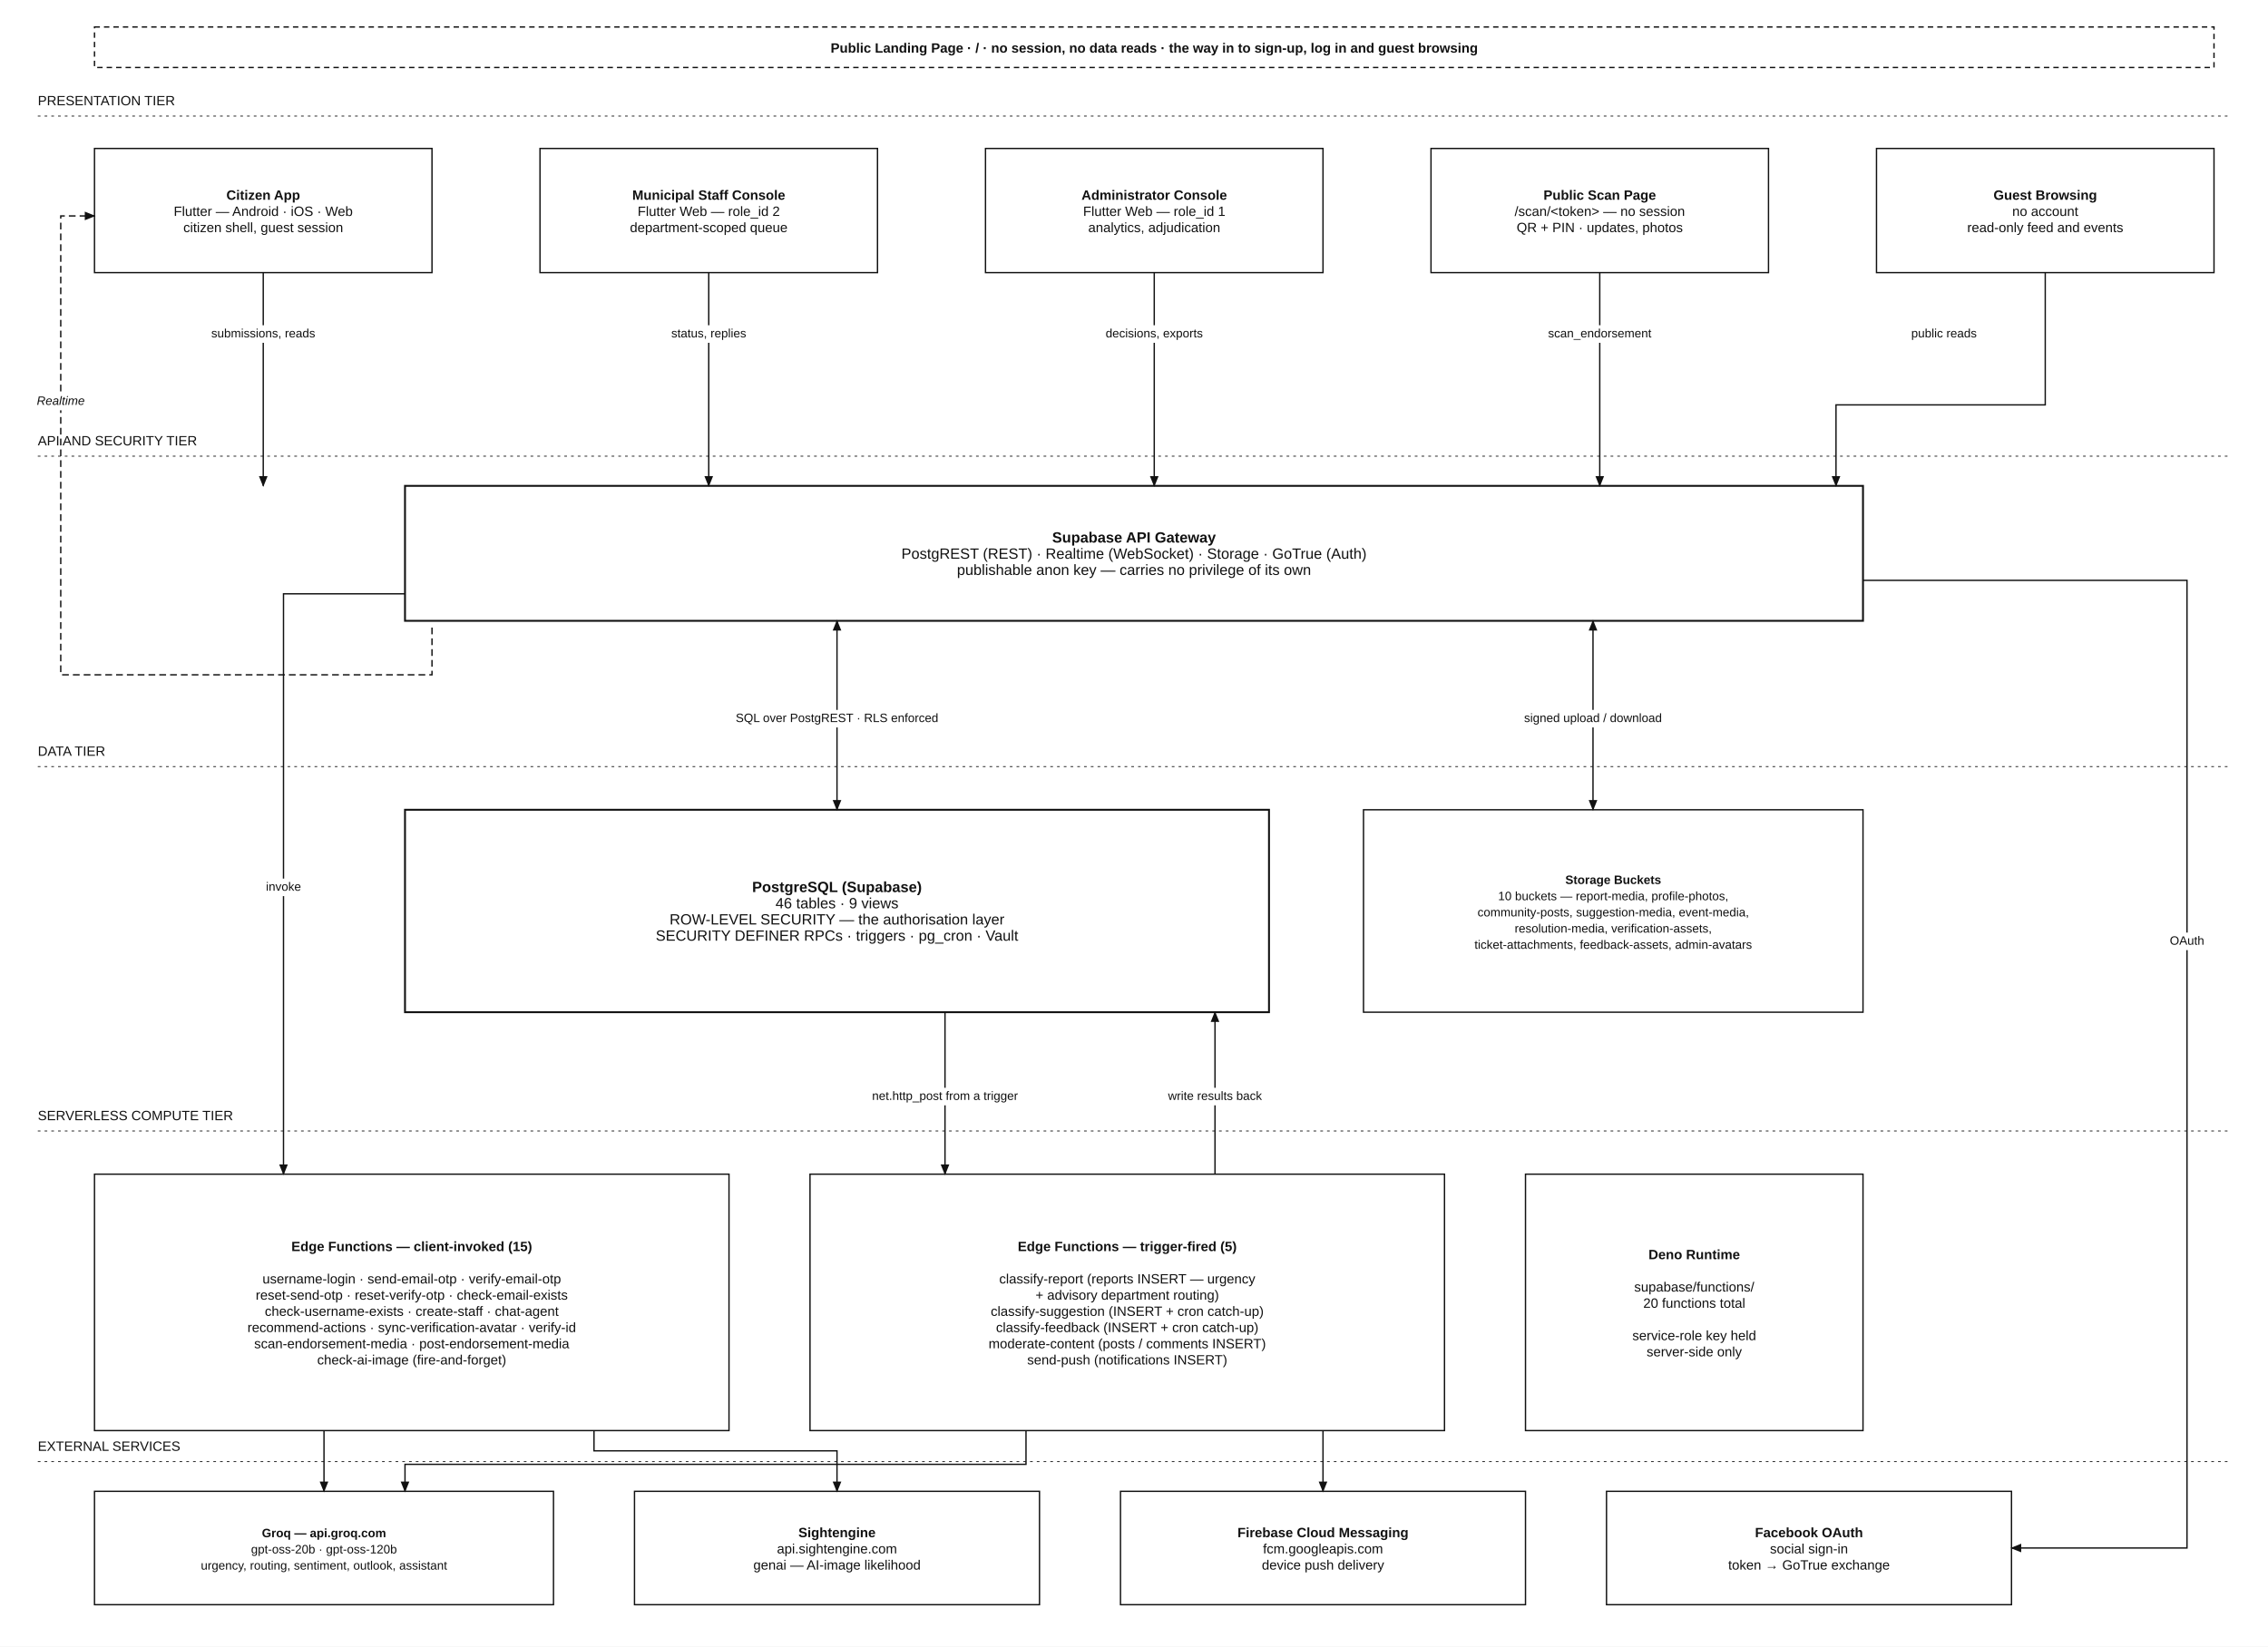
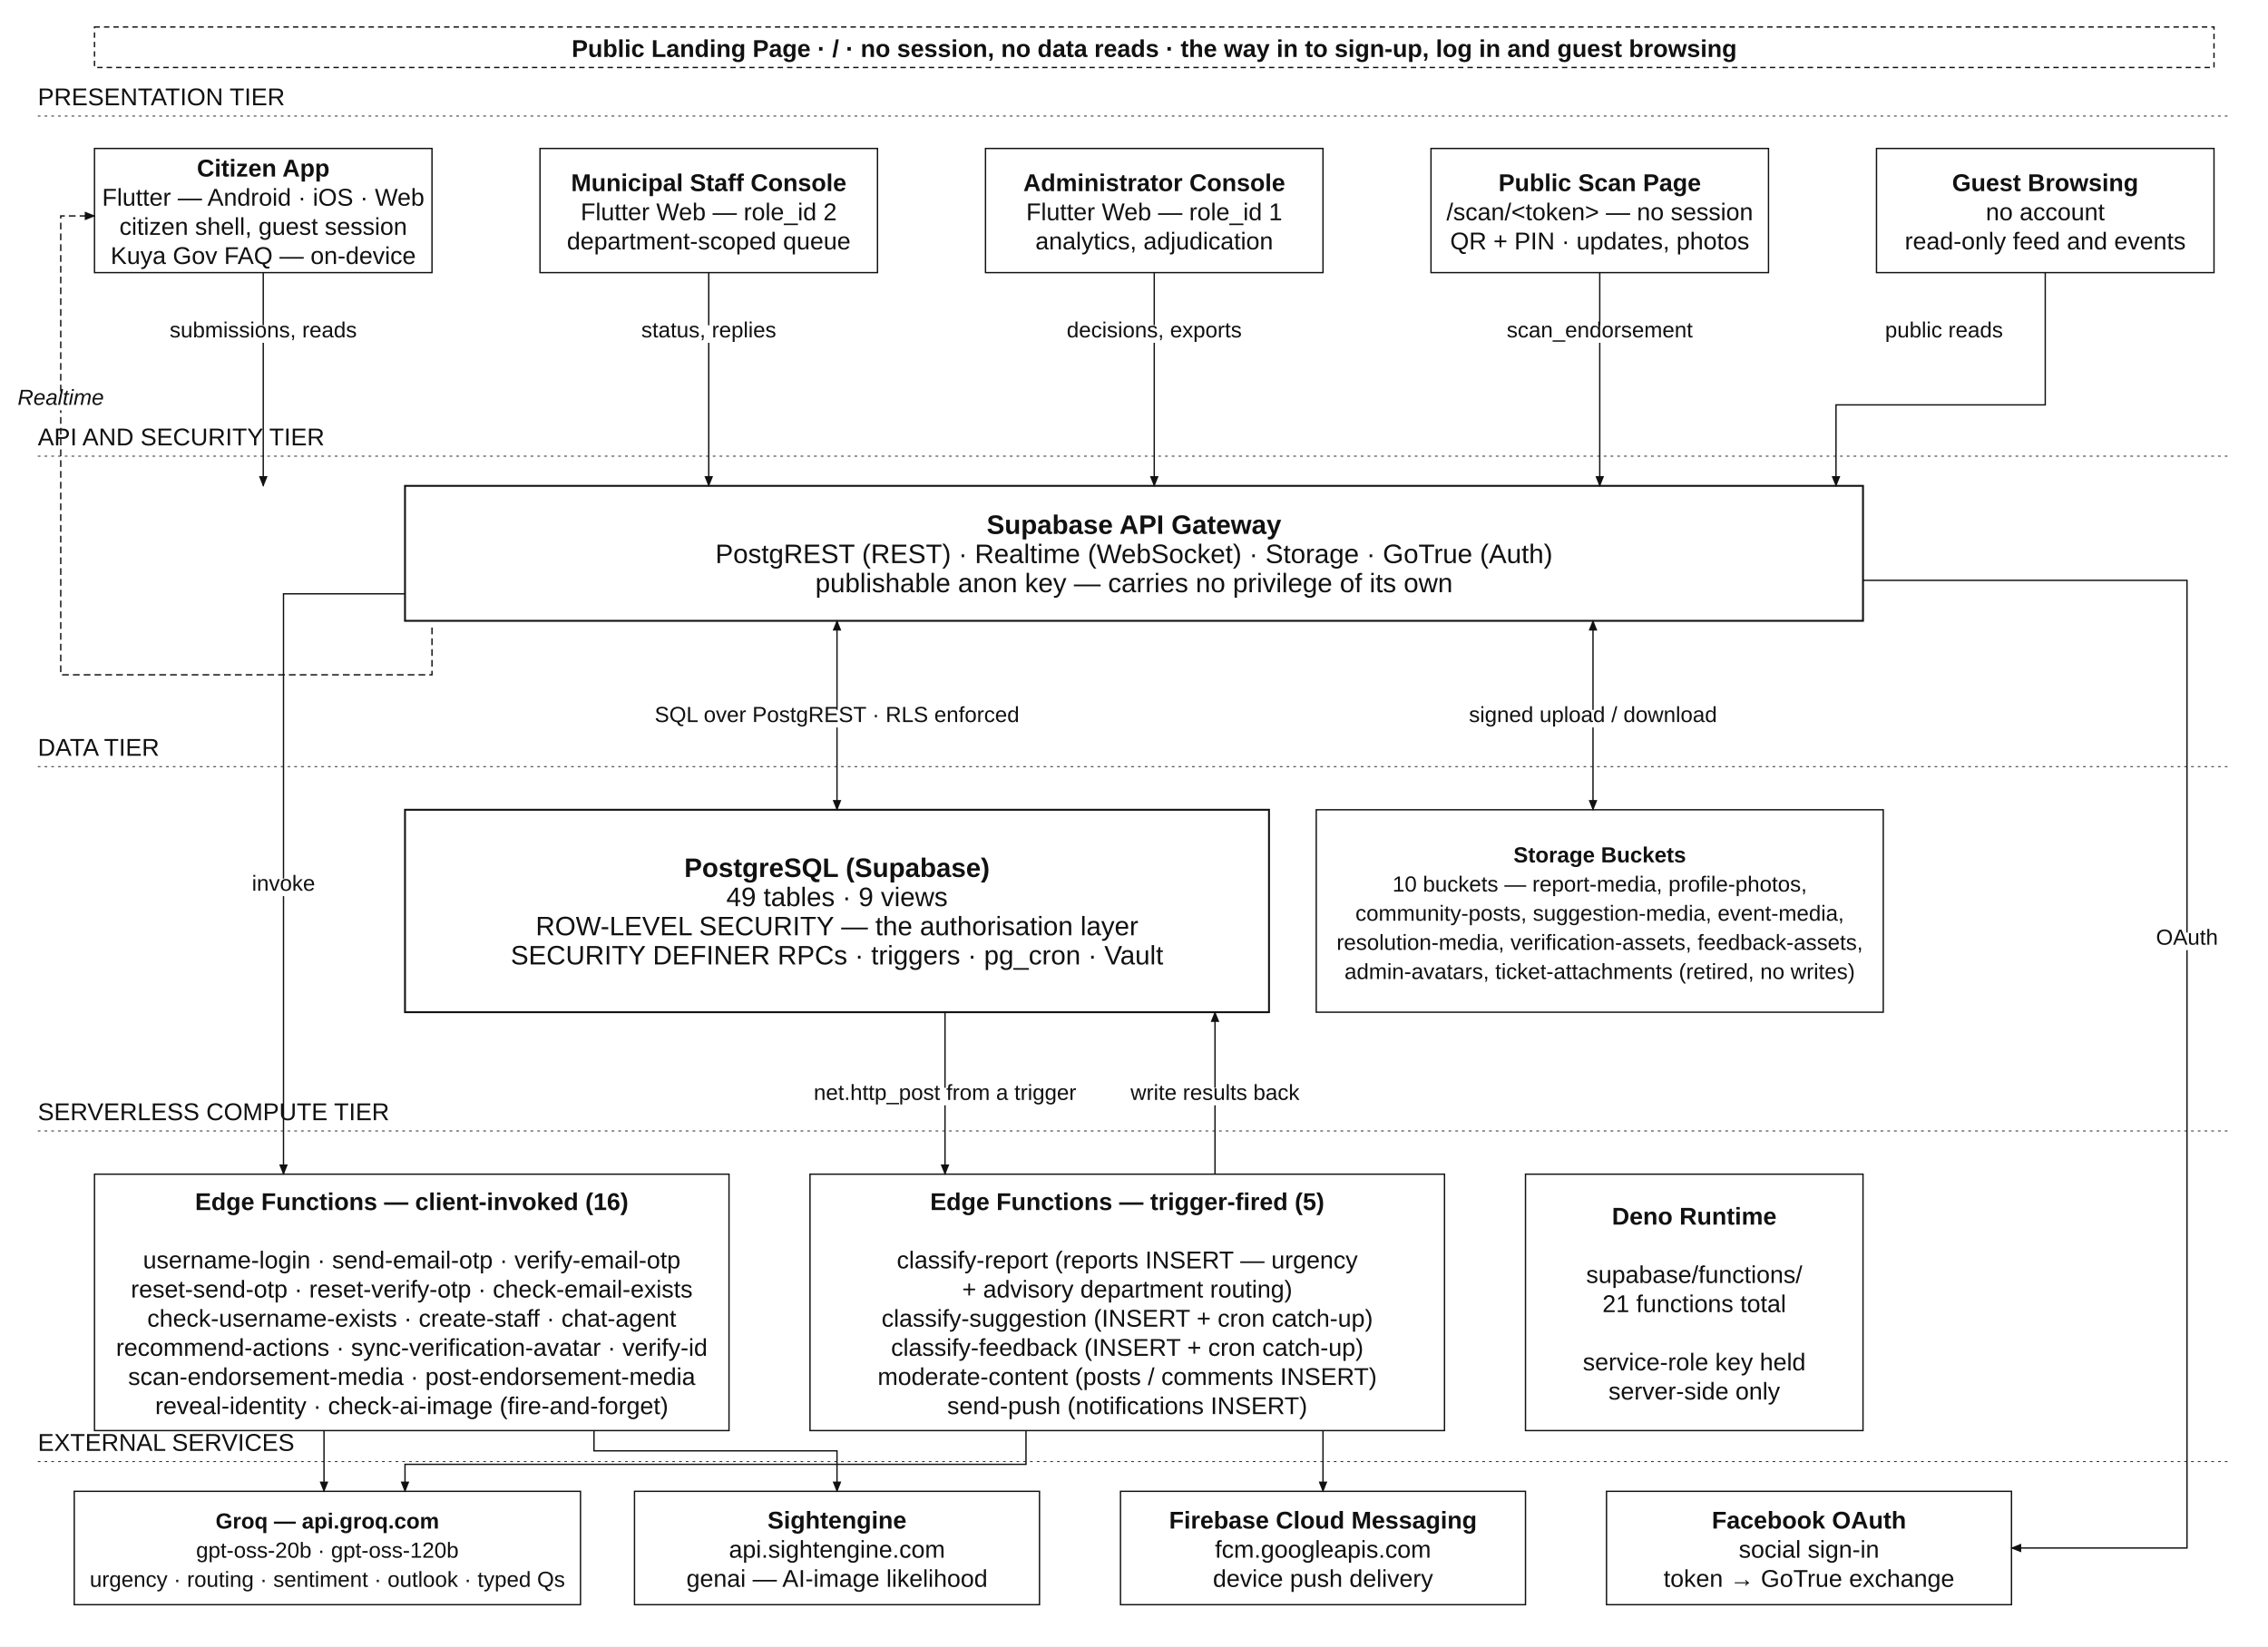
<svg xmlns="http://www.w3.org/2000/svg" viewBox="0 0 1680 1220" width="1680" height="1220">
  <rect x="0" y="0" width="1680" height="1220" fill="#ffffff" />
  <defs>
    <marker id="aa" viewBox="0 0 10 10" refX="9" refY="5" markerWidth="8" markerHeight="8" orient="auto">
      <polygon points="0,1 10,5 0,9" fill="#111" />
    </marker>
    <marker id="ab" viewBox="0 0 10 10" refX="1" refY="5" markerWidth="8" markerHeight="8" orient="auto">
      <polygon points="10,1 0,5 10,9" fill="#111" />
    </marker>
  </defs>
-   <text x="28" y="78" font-family="Segoe UI, Calibri, Arial, sans-serif" font-size="10" fill="#111" text-anchor="start">PRESENTATION TIER</text>
+   <text x="28" y="78" font-family="Segoe UI, Calibri, Arial, sans-serif" font-size="18" fill="#111" text-anchor="start">PRESENTATION TIER</text>
  <path d="M28,86 H1652" fill="none" stroke="#111" stroke-width="0.6" stroke-dasharray="2 3" />
-   <text x="28" y="330" font-family="Segoe UI, Calibri, Arial, sans-serif" font-size="10" fill="#111" text-anchor="start">API AND SECURITY TIER</text>
+   <text x="28" y="330" font-family="Segoe UI, Calibri, Arial, sans-serif" font-size="18" fill="#111" text-anchor="start">API AND SECURITY TIER</text>
  <path d="M28,338 H1652" fill="none" stroke="#111" stroke-width="0.6" stroke-dasharray="2 3" />
-   <text x="28" y="560" font-family="Segoe UI, Calibri, Arial, sans-serif" font-size="10" fill="#111" text-anchor="start">DATA TIER</text>
+   <text x="28" y="560" font-family="Segoe UI, Calibri, Arial, sans-serif" font-size="18" fill="#111" text-anchor="start">DATA TIER</text>
  <path d="M28,568 H1652" fill="none" stroke="#111" stroke-width="0.6" stroke-dasharray="2 3" />
-   <text x="28" y="830" font-family="Segoe UI, Calibri, Arial, sans-serif" font-size="10" fill="#111" text-anchor="start">SERVERLESS COMPUTE TIER</text>
+   <text x="28" y="830" font-family="Segoe UI, Calibri, Arial, sans-serif" font-size="18" fill="#111" text-anchor="start">SERVERLESS COMPUTE TIER</text>
  <path d="M28,838 H1652" fill="none" stroke="#111" stroke-width="0.6" stroke-dasharray="2 3" />
-   <text x="28" y="1075" font-family="Segoe UI, Calibri, Arial, sans-serif" font-size="10" fill="#111" text-anchor="start">EXTERNAL SERVICES</text>
+   <text x="28" y="1075" font-family="Segoe UI, Calibri, Arial, sans-serif" font-size="18" fill="#111" text-anchor="start">EXTERNAL SERVICES</text>
  <path d="M28,1083 H1652" fill="none" stroke="#111" stroke-width="0.6" stroke-dasharray="2 3" />
  <rect x="70" y="110" width="250" height="92" fill="#ffffff" stroke="#111" stroke-width="1" />
-   <text x="195" y="148" font-family="Segoe UI, Calibri, Arial, sans-serif" font-size="10" fill="#111" text-anchor="middle" font-weight="600">Citizen App</text>
-   <text x="195" y="160" font-family="Segoe UI, Calibri, Arial, sans-serif" font-size="10" fill="#111" text-anchor="middle">Flutter — Android · iOS · Web</text>
-   <text x="195" y="172" font-family="Segoe UI, Calibri, Arial, sans-serif" font-size="10" fill="#111" text-anchor="middle">citizen shell, guest session</text>
+   <text x="195" y="130.8" font-family="Segoe UI, Calibri, Arial, sans-serif" font-size="18" fill="#111" text-anchor="middle" font-weight="600">Citizen App</text>
+   <text x="195" y="152.4" font-family="Segoe UI, Calibri, Arial, sans-serif" font-size="18" fill="#111" text-anchor="middle">Flutter — Android · iOS · Web</text>
+   <text x="195" y="174" font-family="Segoe UI, Calibri, Arial, sans-serif" font-size="18" fill="#111" text-anchor="middle">citizen shell, guest session</text>
+   <text x="195" y="195.6" font-family="Segoe UI, Calibri, Arial, sans-serif" font-size="18" fill="#111" text-anchor="middle">Kuya Gov FAQ — on-device</text>
  <rect x="400" y="110" width="250" height="92" fill="#ffffff" stroke="#111" stroke-width="1" />
-   <text x="525" y="148" font-family="Segoe UI, Calibri, Arial, sans-serif" font-size="10" fill="#111" text-anchor="middle" font-weight="600">Municipal Staff Console</text>
-   <text x="525" y="160" font-family="Segoe UI, Calibri, Arial, sans-serif" font-size="10" fill="#111" text-anchor="middle">Flutter Web — role_id 2</text>
-   <text x="525" y="172" font-family="Segoe UI, Calibri, Arial, sans-serif" font-size="10" fill="#111" text-anchor="middle">department-scoped queue</text>
+   <text x="525" y="141.6" font-family="Segoe UI, Calibri, Arial, sans-serif" font-size="18" fill="#111" text-anchor="middle" font-weight="600">Municipal Staff Console</text>
+   <text x="525" y="163.2" font-family="Segoe UI, Calibri, Arial, sans-serif" font-size="18" fill="#111" text-anchor="middle">Flutter Web — role_id 2</text>
+   <text x="525" y="184.8" font-family="Segoe UI, Calibri, Arial, sans-serif" font-size="18" fill="#111" text-anchor="middle">department-scoped queue</text>
  <rect x="730" y="110" width="250" height="92" fill="#ffffff" stroke="#111" stroke-width="1" />
-   <text x="855" y="148" font-family="Segoe UI, Calibri, Arial, sans-serif" font-size="10" fill="#111" text-anchor="middle" font-weight="600">Administrator Console</text>
-   <text x="855" y="160" font-family="Segoe UI, Calibri, Arial, sans-serif" font-size="10" fill="#111" text-anchor="middle">Flutter Web — role_id 1</text>
-   <text x="855" y="172" font-family="Segoe UI, Calibri, Arial, sans-serif" font-size="10" fill="#111" text-anchor="middle">analytics, adjudication</text>
+   <text x="855" y="141.6" font-family="Segoe UI, Calibri, Arial, sans-serif" font-size="18" fill="#111" text-anchor="middle" font-weight="600">Administrator Console</text>
+   <text x="855" y="163.2" font-family="Segoe UI, Calibri, Arial, sans-serif" font-size="18" fill="#111" text-anchor="middle">Flutter Web — role_id 1</text>
+   <text x="855" y="184.8" font-family="Segoe UI, Calibri, Arial, sans-serif" font-size="18" fill="#111" text-anchor="middle">analytics, adjudication</text>
  <rect x="1060" y="110" width="250" height="92" fill="#ffffff" stroke="#111" stroke-width="1" />
-   <text x="1185" y="148" font-family="Segoe UI, Calibri, Arial, sans-serif" font-size="10" fill="#111" text-anchor="middle" font-weight="600">Public Scan Page</text>
-   <text x="1185" y="160" font-family="Segoe UI, Calibri, Arial, sans-serif" font-size="10" fill="#111" text-anchor="middle">/scan/&lt;token&gt; — no session</text>
-   <text x="1185" y="172" font-family="Segoe UI, Calibri, Arial, sans-serif" font-size="10" fill="#111" text-anchor="middle">QR + PIN · updates, photos</text>
+   <text x="1185" y="141.6" font-family="Segoe UI, Calibri, Arial, sans-serif" font-size="18" fill="#111" text-anchor="middle" font-weight="600">Public Scan Page</text>
+   <text x="1185" y="163.2" font-family="Segoe UI, Calibri, Arial, sans-serif" font-size="18" fill="#111" text-anchor="middle">/scan/&lt;token&gt; — no session</text>
+   <text x="1185" y="184.8" font-family="Segoe UI, Calibri, Arial, sans-serif" font-size="18" fill="#111" text-anchor="middle">QR + PIN · updates, photos</text>
  <rect x="1390" y="110" width="250" height="92" fill="#ffffff" stroke="#111" stroke-width="1" />
-   <text x="1515" y="148" font-family="Segoe UI, Calibri, Arial, sans-serif" font-size="10" fill="#111" text-anchor="middle" font-weight="600">Guest Browsing</text>
-   <text x="1515" y="160" font-family="Segoe UI, Calibri, Arial, sans-serif" font-size="10" fill="#111" text-anchor="middle">no account</text>
-   <text x="1515" y="172" font-family="Segoe UI, Calibri, Arial, sans-serif" font-size="10" fill="#111" text-anchor="middle">read-only feed and events</text>
+   <text x="1515" y="141.6" font-family="Segoe UI, Calibri, Arial, sans-serif" font-size="18" fill="#111" text-anchor="middle" font-weight="600">Guest Browsing</text>
+   <text x="1515" y="163.2" font-family="Segoe UI, Calibri, Arial, sans-serif" font-size="18" fill="#111" text-anchor="middle">no account</text>
+   <text x="1515" y="184.8" font-family="Segoe UI, Calibri, Arial, sans-serif" font-size="18" fill="#111" text-anchor="middle">read-only feed and events</text>
  <rect x="70" y="20" width="1570" height="30" fill="#ffffff" stroke="#111" stroke-width="1" stroke-dasharray="4 3" />
-   <text x="855" y="39" font-family="Segoe UI, Calibri, Arial, sans-serif" font-size="10" fill="#111" text-anchor="middle" font-weight="600">Public Landing Page   ·   /   ·   no session, no data reads   ·   the way in to sign-up, log in and guest browsing</text>
+   <text x="855" y="42.2" font-family="Segoe UI, Calibri, Arial, sans-serif" font-size="18" fill="#111" text-anchor="middle" font-weight="600">Public Landing Page   ·   /   ·   no session, no data reads   ·   the way in to sign-up, log in and guest browsing</text>
  <rect x="300" y="360" width="1080" height="100" fill="#ffffff" stroke="#111" stroke-width="1.4" />
-   <text x="840" y="402" font-family="Segoe UI, Calibri, Arial, sans-serif" font-size="11" fill="#111" text-anchor="middle" font-weight="600">Supabase API Gateway</text>
-   <text x="840" y="414" font-family="Segoe UI, Calibri, Arial, sans-serif" font-size="11" fill="#111" text-anchor="middle">PostgREST (REST)   ·   Realtime (WebSocket)   ·   Storage   ·   GoTrue (Auth)</text>
-   <text x="840" y="426" font-family="Segoe UI, Calibri, Arial, sans-serif" font-size="11" fill="#111" text-anchor="middle">publishable anon key — carries no privilege of its own</text>
+   <text x="840" y="395.6" font-family="Segoe UI, Calibri, Arial, sans-serif" font-size="19.8" fill="#111" text-anchor="middle" font-weight="600">Supabase API Gateway</text>
+   <text x="840" y="417.2" font-family="Segoe UI, Calibri, Arial, sans-serif" font-size="19.8" fill="#111" text-anchor="middle">PostgREST (REST)   ·   Realtime (WebSocket)   ·   Storage   ·   GoTrue (Auth)</text>
+   <text x="840" y="438.8" font-family="Segoe UI, Calibri, Arial, sans-serif" font-size="19.8" fill="#111" text-anchor="middle">publishable anon key — carries no privilege of its own</text>
  <path d="M195,202 V360" fill="none" stroke="#111" stroke-width="1" marker-end="url(#aa)" />
  <rect x="147.88" y="241" width="94.24" height="13" fill="#ffffff" />
-   <text x="195" y="250" font-family="Segoe UI, Calibri, Arial, sans-serif" font-size="9" fill="#111" text-anchor="middle">submissions, reads</text>
+   <text x="195" y="250" font-family="Segoe UI, Calibri, Arial, sans-serif" font-size="16.2" fill="#111" text-anchor="middle">submissions, reads</text>
  <path d="M525,202 V360" fill="none" stroke="#111" stroke-width="1" marker-end="url(#aa)" />
  <rect x="484.9" y="241" width="80.2" height="13" fill="#ffffff" />
-   <text x="525" y="250" font-family="Segoe UI, Calibri, Arial, sans-serif" font-size="9" fill="#111" text-anchor="middle">status, replies</text>
+   <text x="525" y="250" font-family="Segoe UI, Calibri, Arial, sans-serif" font-size="16.2" fill="#111" text-anchor="middle">status, replies</text>
  <path d="M855,202 V360" fill="none" stroke="#111" stroke-width="1" marker-end="url(#aa)" />
  <rect x="807.88" y="241" width="94.24" height="13" fill="#ffffff" />
-   <text x="855" y="250" font-family="Segoe UI, Calibri, Arial, sans-serif" font-size="9" fill="#111" text-anchor="middle">decisions, exports</text>
+   <text x="855" y="250" font-family="Segoe UI, Calibri, Arial, sans-serif" font-size="16.2" fill="#111" text-anchor="middle">decisions, exports</text>
  <path d="M1185,202 V360" fill="none" stroke="#111" stroke-width="1" marker-end="url(#aa)" />
  <rect x="1142.56" y="241" width="84.88" height="13" fill="#ffffff" />
-   <text x="1185" y="250" font-family="Segoe UI, Calibri, Arial, sans-serif" font-size="9" fill="#111" text-anchor="middle">scan_endorsement</text>
+   <text x="1185" y="250" font-family="Segoe UI, Calibri, Arial, sans-serif" font-size="16.2" fill="#111" text-anchor="middle">scan_endorsement</text>
  <path d="M1515,202 V300 H1360 V360" fill="none" stroke="#111" stroke-width="1" marker-end="url(#aa)" />
  <rect x="1406.92" y="241" width="66.16" height="13" fill="#ffffff" />
-   <text x="1440" y="250" font-family="Segoe UI, Calibri, Arial, sans-serif" font-size="9" fill="#111" text-anchor="middle">public reads</text>
+   <text x="1440" y="250" font-family="Segoe UI, Calibri, Arial, sans-serif" font-size="16.2" fill="#111" text-anchor="middle">public reads</text>
  <path d="M320,465 V500 H45 V160 H70" fill="none" stroke="#111" stroke-width="1" stroke-dasharray="5 3" marker-end="url(#aa)" />
  <rect x="14" y="291" width="62" height="13" fill="#ffffff" />
-   <text x="45" y="300" font-family="Segoe UI, Calibri, Arial, sans-serif" font-size="9" fill="#111" text-anchor="middle" font-style="italic">Realtime</text>
+   <text x="45" y="300" font-family="Segoe UI, Calibri, Arial, sans-serif" font-size="16.2" fill="#111" text-anchor="middle" font-style="italic">Realtime</text>
  <rect x="300" y="600" width="640" height="150" fill="#ffffff" stroke="#111" stroke-width="1.4" />
-   <text x="620" y="661" font-family="Segoe UI, Calibri, Arial, sans-serif" font-size="11" fill="#111" text-anchor="middle" font-weight="600">PostgreSQL  (Supabase)</text>
-   <text x="620" y="673" font-family="Segoe UI, Calibri, Arial, sans-serif" font-size="11" fill="#111" text-anchor="middle">46 tables  ·  9 views</text>
-   <text x="620" y="685" font-family="Segoe UI, Calibri, Arial, sans-serif" font-size="11" fill="#111" text-anchor="middle">ROW-LEVEL SECURITY — the authorisation layer</text>
-   <text x="620" y="697" font-family="Segoe UI, Calibri, Arial, sans-serif" font-size="11" fill="#111" text-anchor="middle">SECURITY DEFINER RPCs · triggers · pg_cron · Vault</text>
-   <rect x="1010" y="600" width="370" height="150" fill="#ffffff" stroke="#111" stroke-width="1" />
-   <text x="1195" y="655" font-family="Segoe UI, Calibri, Arial, sans-serif" font-size="9" fill="#111" text-anchor="middle" font-weight="600">Storage Buckets</text>
-   <text x="1195" y="667" font-family="Segoe UI, Calibri, Arial, sans-serif" font-size="9" fill="#111" text-anchor="middle">10 buckets — report-media, profile-photos,</text>
-   <text x="1195" y="679" font-family="Segoe UI, Calibri, Arial, sans-serif" font-size="9" fill="#111" text-anchor="middle">community-posts, suggestion-media, event-media,</text>
-   <text x="1195" y="691" font-family="Segoe UI, Calibri, Arial, sans-serif" font-size="9" fill="#111" text-anchor="middle">resolution-media, verification-assets,</text>
-   <text x="1195" y="703" font-family="Segoe UI, Calibri, Arial, sans-serif" font-size="9" fill="#111" text-anchor="middle">ticket-attachments, feedback-assets, admin-avatars</text>
+   <text x="620" y="649.8" font-family="Segoe UI, Calibri, Arial, sans-serif" font-size="19.8" fill="#111" text-anchor="middle" font-weight="600">PostgreSQL  (Supabase)</text>
+   <text x="620" y="671.4" font-family="Segoe UI, Calibri, Arial, sans-serif" font-size="19.8" fill="#111" text-anchor="middle">49 tables  ·  9 views</text>
+   <text x="620" y="693" font-family="Segoe UI, Calibri, Arial, sans-serif" font-size="19.8" fill="#111" text-anchor="middle">ROW-LEVEL SECURITY — the authorisation layer</text>
+   <text x="620" y="714.6" font-family="Segoe UI, Calibri, Arial, sans-serif" font-size="19.8" fill="#111" text-anchor="middle">SECURITY DEFINER RPCs · triggers · pg_cron · Vault</text>
+   <rect x="975" y="600" width="420" height="150" fill="#ffffff" stroke="#111" stroke-width="1" />
+   <text x="1185" y="639" font-family="Segoe UI, Calibri, Arial, sans-serif" font-size="16.2" fill="#111" text-anchor="middle" font-weight="600">Storage Buckets</text>
+   <text x="1185" y="660.6" font-family="Segoe UI, Calibri, Arial, sans-serif" font-size="16.2" fill="#111" text-anchor="middle">10 buckets — report-media, profile-photos,</text>
+   <text x="1185" y="682.2" font-family="Segoe UI, Calibri, Arial, sans-serif" font-size="16.2" fill="#111" text-anchor="middle">community-posts, suggestion-media, event-media,</text>
+   <text x="1185" y="703.8" font-family="Segoe UI, Calibri, Arial, sans-serif" font-size="16.2" fill="#111" text-anchor="middle">resolution-media, verification-assets, feedback-assets,</text>
+   <text x="1185" y="725.4" font-family="Segoe UI, Calibri, Arial, sans-serif" font-size="16.2" fill="#111" text-anchor="middle">admin-avatars, ticket-attachments (retired, no writes)</text>
  <path d="M620,460 V600" fill="none" stroke="#111" stroke-width="1" marker-end="url(#aa)" marker-start="url(#ab)" />
  <rect x="504" y="526" width="232" height="13" fill="#ffffff" />
-   <text x="620" y="535" font-family="Segoe UI, Calibri, Arial, sans-serif" font-size="9" fill="#111" text-anchor="middle">SQL over PostgREST · RLS enforced</text>
+   <text x="620" y="535" font-family="Segoe UI, Calibri, Arial, sans-serif" font-size="16.2" fill="#111" text-anchor="middle">SQL over PostgREST · RLS enforced</text>
  <path d="M1180,460 V600" fill="none" stroke="#111" stroke-width="1" marker-end="url(#aa)" marker-start="url(#ab)" />
  <rect x="1105" y="526" width="150" height="13" fill="#ffffff" />
-   <text x="1180" y="535" font-family="Segoe UI, Calibri, Arial, sans-serif" font-size="9" fill="#111" text-anchor="middle">signed upload / download</text>
+   <text x="1180" y="535" font-family="Segoe UI, Calibri, Arial, sans-serif" font-size="16.2" fill="#111" text-anchor="middle">signed upload / download</text>
  <rect x="70" y="870" width="470" height="190" fill="#ffffff" stroke="#111" stroke-width="1" />
-   <text x="305" y="927" font-family="Segoe UI, Calibri, Arial, sans-serif" font-size="10" fill="#111" text-anchor="middle" font-weight="600">Edge Functions — client-invoked  (15)</text>
-   <text x="305" y="939" font-family="Segoe UI, Calibri, Arial, sans-serif" font-size="10" fill="#111" text-anchor="middle" />
-   <text x="305" y="951" font-family="Segoe UI, Calibri, Arial, sans-serif" font-size="10" fill="#111" text-anchor="middle">username-login · send-email-otp · verify-email-otp</text>
-   <text x="305" y="963" font-family="Segoe UI, Calibri, Arial, sans-serif" font-size="10" fill="#111" text-anchor="middle">reset-send-otp · reset-verify-otp · check-email-exists</text>
-   <text x="305" y="975" font-family="Segoe UI, Calibri, Arial, sans-serif" font-size="10" fill="#111" text-anchor="middle">check-username-exists · create-staff · chat-agent</text>
-   <text x="305" y="987" font-family="Segoe UI, Calibri, Arial, sans-serif" font-size="10" fill="#111" text-anchor="middle">recommend-actions · sync-verification-avatar · verify-id</text>
-   <text x="305" y="999" font-family="Segoe UI, Calibri, Arial, sans-serif" font-size="10" fill="#111" text-anchor="middle">scan-endorsement-media · post-endorsement-media</text>
-   <text x="305" y="1011" font-family="Segoe UI, Calibri, Arial, sans-serif" font-size="10" fill="#111" text-anchor="middle">check-ai-image  (fire-and-forget)</text>
+   <text x="305" y="896.6" font-family="Segoe UI, Calibri, Arial, sans-serif" font-size="18" fill="#111" text-anchor="middle" font-weight="600">Edge Functions — client-invoked  (16)</text>
+   <text x="305" y="918.2" font-family="Segoe UI, Calibri, Arial, sans-serif" font-size="18" fill="#111" text-anchor="middle" />
+   <text x="305" y="939.8" font-family="Segoe UI, Calibri, Arial, sans-serif" font-size="18" fill="#111" text-anchor="middle">username-login · send-email-otp · verify-email-otp</text>
+   <text x="305" y="961.4" font-family="Segoe UI, Calibri, Arial, sans-serif" font-size="18" fill="#111" text-anchor="middle">reset-send-otp · reset-verify-otp · check-email-exists</text>
+   <text x="305" y="983" font-family="Segoe UI, Calibri, Arial, sans-serif" font-size="18" fill="#111" text-anchor="middle">check-username-exists · create-staff · chat-agent</text>
+   <text x="305" y="1004.6" font-family="Segoe UI, Calibri, Arial, sans-serif" font-size="18" fill="#111" text-anchor="middle">recommend-actions · sync-verification-avatar · verify-id</text>
+   <text x="305" y="1026.2" font-family="Segoe UI, Calibri, Arial, sans-serif" font-size="18" fill="#111" text-anchor="middle">scan-endorsement-media · post-endorsement-media</text>
+   <text x="305" y="1047.8" font-family="Segoe UI, Calibri, Arial, sans-serif" font-size="18" fill="#111" text-anchor="middle">reveal-identity · check-ai-image  (fire-and-forget)</text>
  <rect x="600" y="870" width="470" height="190" fill="#ffffff" stroke="#111" stroke-width="1" />
-   <text x="835" y="927" font-family="Segoe UI, Calibri, Arial, sans-serif" font-size="10" fill="#111" text-anchor="middle" font-weight="600">Edge Functions — trigger-fired  (5)</text>
-   <text x="835" y="939" font-family="Segoe UI, Calibri, Arial, sans-serif" font-size="10" fill="#111" text-anchor="middle" />
-   <text x="835" y="951" font-family="Segoe UI, Calibri, Arial, sans-serif" font-size="10" fill="#111" text-anchor="middle">classify-report        (reports INSERT — urgency</text>
-   <text x="835" y="963" font-family="Segoe UI, Calibri, Arial, sans-serif" font-size="10" fill="#111" text-anchor="middle">                                 + advisory department routing)</text>
-   <text x="835" y="975" font-family="Segoe UI, Calibri, Arial, sans-serif" font-size="10" fill="#111" text-anchor="middle">classify-suggestion   (INSERT + cron catch-up)</text>
-   <text x="835" y="987" font-family="Segoe UI, Calibri, Arial, sans-serif" font-size="10" fill="#111" text-anchor="middle">classify-feedback      (INSERT + cron catch-up)</text>
-   <text x="835" y="999" font-family="Segoe UI, Calibri, Arial, sans-serif" font-size="10" fill="#111" text-anchor="middle">moderate-content       (posts / comments INSERT)</text>
-   <text x="835" y="1011" font-family="Segoe UI, Calibri, Arial, sans-serif" font-size="10" fill="#111" text-anchor="middle">send-push              (notifications INSERT)</text>
+   <text x="835" y="896.6" font-family="Segoe UI, Calibri, Arial, sans-serif" font-size="18" fill="#111" text-anchor="middle" font-weight="600">Edge Functions — trigger-fired  (5)</text>
+   <text x="835" y="918.2" font-family="Segoe UI, Calibri, Arial, sans-serif" font-size="18" fill="#111" text-anchor="middle" />
+   <text x="835" y="939.8" font-family="Segoe UI, Calibri, Arial, sans-serif" font-size="18" fill="#111" text-anchor="middle">classify-report        (reports INSERT — urgency</text>
+   <text x="835" y="961.4" font-family="Segoe UI, Calibri, Arial, sans-serif" font-size="18" fill="#111" text-anchor="middle">                                 + advisory department routing)</text>
+   <text x="835" y="983" font-family="Segoe UI, Calibri, Arial, sans-serif" font-size="18" fill="#111" text-anchor="middle">classify-suggestion   (INSERT + cron catch-up)</text>
+   <text x="835" y="1004.6" font-family="Segoe UI, Calibri, Arial, sans-serif" font-size="18" fill="#111" text-anchor="middle">classify-feedback      (INSERT + cron catch-up)</text>
+   <text x="835" y="1026.2" font-family="Segoe UI, Calibri, Arial, sans-serif" font-size="18" fill="#111" text-anchor="middle">moderate-content       (posts / comments INSERT)</text>
+   <text x="835" y="1047.8" font-family="Segoe UI, Calibri, Arial, sans-serif" font-size="18" fill="#111" text-anchor="middle">send-push              (notifications INSERT)</text>
  <rect x="1130" y="870" width="250" height="190" fill="#ffffff" stroke="#111" stroke-width="1" />
-   <text x="1255" y="933" font-family="Segoe UI, Calibri, Arial, sans-serif" font-size="10" fill="#111" text-anchor="middle" font-weight="600">Deno Runtime</text>
-   <text x="1255" y="945" font-family="Segoe UI, Calibri, Arial, sans-serif" font-size="10" fill="#111" text-anchor="middle" />
-   <text x="1255" y="957" font-family="Segoe UI, Calibri, Arial, sans-serif" font-size="10" fill="#111" text-anchor="middle">supabase/functions/</text>
-   <text x="1255" y="969" font-family="Segoe UI, Calibri, Arial, sans-serif" font-size="10" fill="#111" text-anchor="middle">20 functions total</text>
-   <text x="1255" y="981" font-family="Segoe UI, Calibri, Arial, sans-serif" font-size="10" fill="#111" text-anchor="middle" />
-   <text x="1255" y="993" font-family="Segoe UI, Calibri, Arial, sans-serif" font-size="10" fill="#111" text-anchor="middle">service-role key held</text>
-   <text x="1255" y="1005" font-family="Segoe UI, Calibri, Arial, sans-serif" font-size="10" fill="#111" text-anchor="middle">server-side only</text>
+   <text x="1255" y="907.4" font-family="Segoe UI, Calibri, Arial, sans-serif" font-size="18" fill="#111" text-anchor="middle" font-weight="600">Deno Runtime</text>
+   <text x="1255" y="929" font-family="Segoe UI, Calibri, Arial, sans-serif" font-size="18" fill="#111" text-anchor="middle" />
+   <text x="1255" y="950.6" font-family="Segoe UI, Calibri, Arial, sans-serif" font-size="18" fill="#111" text-anchor="middle">supabase/functions/</text>
+   <text x="1255" y="972.2" font-family="Segoe UI, Calibri, Arial, sans-serif" font-size="18" fill="#111" text-anchor="middle">21 functions total</text>
+   <text x="1255" y="993.8" font-family="Segoe UI, Calibri, Arial, sans-serif" font-size="18" fill="#111" text-anchor="middle" />
+   <text x="1255" y="1015.4" font-family="Segoe UI, Calibri, Arial, sans-serif" font-size="18" fill="#111" text-anchor="middle">service-role key held</text>
+   <text x="1255" y="1037" font-family="Segoe UI, Calibri, Arial, sans-serif" font-size="18" fill="#111" text-anchor="middle">server-side only</text>
  <path d="M300,440 H210 V870" fill="none" stroke="#111" stroke-width="1" marker-end="url(#aa)" />
  <rect x="183" y="651" width="54" height="13" fill="#ffffff" />
-   <text x="210" y="660" font-family="Segoe UI, Calibri, Arial, sans-serif" font-size="9" fill="#111" text-anchor="middle">invoke</text>
+   <text x="210" y="660" font-family="Segoe UI, Calibri, Arial, sans-serif" font-size="16.2" fill="#111" text-anchor="middle">invoke</text>
  <path d="M700,750 V870" fill="none" stroke="#111" stroke-width="1" marker-end="url(#aa)" />
  <rect x="615" y="806" width="170" height="13" fill="#ffffff" />
-   <text x="700" y="815" font-family="Segoe UI, Calibri, Arial, sans-serif" font-size="9" fill="#111" text-anchor="middle">net.http_post from a trigger</text>
+   <text x="700" y="815" font-family="Segoe UI, Calibri, Arial, sans-serif" font-size="16.2" fill="#111" text-anchor="middle">net.http_post from a trigger</text>
  <path d="M900,870 V750" fill="none" stroke="#111" stroke-width="1" marker-end="url(#aa)" />
  <rect x="844" y="806" width="112" height="13" fill="#ffffff" />
-   <text x="900" y="815" font-family="Segoe UI, Calibri, Arial, sans-serif" font-size="9" fill="#111" text-anchor="middle">write results back</text>
-   <rect x="70" y="1105" width="340" height="84" fill="#ffffff" stroke="#111" stroke-width="1" />
-   <text x="240" y="1139" font-family="Segoe UI, Calibri, Arial, sans-serif" font-size="9" fill="#111" text-anchor="middle" font-weight="600">Groq  —  api.groq.com</text>
-   <text x="240" y="1151" font-family="Segoe UI, Calibri, Arial, sans-serif" font-size="9" fill="#111" text-anchor="middle">gpt-oss-20b  ·  gpt-oss-120b</text>
-   <text x="240" y="1163" font-family="Segoe UI, Calibri, Arial, sans-serif" font-size="9" fill="#111" text-anchor="middle">urgency, routing, sentiment, outlook, assistant</text>
+   <text x="900" y="815" font-family="Segoe UI, Calibri, Arial, sans-serif" font-size="16.2" fill="#111" text-anchor="middle">write results back</text>
+   <rect x="55" y="1105" width="375" height="84" fill="#ffffff" stroke="#111" stroke-width="1" />
+   <text x="242.5" y="1132.6" font-family="Segoe UI, Calibri, Arial, sans-serif" font-size="16.2" fill="#111" text-anchor="middle" font-weight="600">Groq  —  api.groq.com</text>
+   <text x="242.5" y="1154.2" font-family="Segoe UI, Calibri, Arial, sans-serif" font-size="16.2" fill="#111" text-anchor="middle">gpt-oss-20b  ·  gpt-oss-120b</text>
+   <text x="242.5" y="1175.8" font-family="Segoe UI, Calibri, Arial, sans-serif" font-size="16.2" fill="#111" text-anchor="middle">urgency · routing · sentiment · outlook · typed Qs</text>
  <rect x="470" y="1105" width="300" height="84" fill="#ffffff" stroke="#111" stroke-width="1" />
-   <text x="620" y="1139" font-family="Segoe UI, Calibri, Arial, sans-serif" font-size="10" fill="#111" text-anchor="middle" font-weight="600">Sightengine</text>
-   <text x="620" y="1151" font-family="Segoe UI, Calibri, Arial, sans-serif" font-size="10" fill="#111" text-anchor="middle">api.sightengine.com</text>
-   <text x="620" y="1163" font-family="Segoe UI, Calibri, Arial, sans-serif" font-size="10" fill="#111" text-anchor="middle">genai — AI-image likelihood</text>
+   <text x="620" y="1132.6" font-family="Segoe UI, Calibri, Arial, sans-serif" font-size="18" fill="#111" text-anchor="middle" font-weight="600">Sightengine</text>
+   <text x="620" y="1154.2" font-family="Segoe UI, Calibri, Arial, sans-serif" font-size="18" fill="#111" text-anchor="middle">api.sightengine.com</text>
+   <text x="620" y="1175.8" font-family="Segoe UI, Calibri, Arial, sans-serif" font-size="18" fill="#111" text-anchor="middle">genai — AI-image likelihood</text>
  <rect x="830" y="1105" width="300" height="84" fill="#ffffff" stroke="#111" stroke-width="1" />
-   <text x="980" y="1139" font-family="Segoe UI, Calibri, Arial, sans-serif" font-size="10" fill="#111" text-anchor="middle" font-weight="600">Firebase Cloud Messaging</text>
-   <text x="980" y="1151" font-family="Segoe UI, Calibri, Arial, sans-serif" font-size="10" fill="#111" text-anchor="middle">fcm.googleapis.com</text>
-   <text x="980" y="1163" font-family="Segoe UI, Calibri, Arial, sans-serif" font-size="10" fill="#111" text-anchor="middle">device push delivery</text>
+   <text x="980" y="1132.6" font-family="Segoe UI, Calibri, Arial, sans-serif" font-size="18" fill="#111" text-anchor="middle" font-weight="600">Firebase Cloud Messaging</text>
+   <text x="980" y="1154.2" font-family="Segoe UI, Calibri, Arial, sans-serif" font-size="18" fill="#111" text-anchor="middle">fcm.googleapis.com</text>
+   <text x="980" y="1175.8" font-family="Segoe UI, Calibri, Arial, sans-serif" font-size="18" fill="#111" text-anchor="middle">device push delivery</text>
  <rect x="1190" y="1105" width="300" height="84" fill="#ffffff" stroke="#111" stroke-width="1" />
-   <text x="1340" y="1139" font-family="Segoe UI, Calibri, Arial, sans-serif" font-size="10" fill="#111" text-anchor="middle" font-weight="600">Facebook OAuth</text>
-   <text x="1340" y="1151" font-family="Segoe UI, Calibri, Arial, sans-serif" font-size="10" fill="#111" text-anchor="middle">social sign-in</text>
-   <text x="1340" y="1163" font-family="Segoe UI, Calibri, Arial, sans-serif" font-size="10" fill="#111" text-anchor="middle">token → GoTrue exchange</text>
+   <text x="1340" y="1132.6" font-family="Segoe UI, Calibri, Arial, sans-serif" font-size="18" fill="#111" text-anchor="middle" font-weight="600">Facebook OAuth</text>
+   <text x="1340" y="1154.2" font-family="Segoe UI, Calibri, Arial, sans-serif" font-size="18" fill="#111" text-anchor="middle">social sign-in</text>
+   <text x="1340" y="1175.8" font-family="Segoe UI, Calibri, Arial, sans-serif" font-size="18" fill="#111" text-anchor="middle">token → GoTrue exchange</text>
  <path d="M240,1060 V1105" fill="none" stroke="#111" stroke-width="1" marker-end="url(#aa)" />
  <path d="M760,1060 V1085 H300 V1105" fill="none" stroke="#111" stroke-width="1" marker-end="url(#aa)" />
  <path d="M440,1060 V1075 H620 V1105" fill="none" stroke="#111" stroke-width="1" marker-end="url(#aa)" />
  <path d="M980,1060 V1105" fill="none" stroke="#111" stroke-width="1" marker-end="url(#aa)" />
  <path d="M1380,430 H1620 V1147 H1490" fill="none" stroke="#111" stroke-width="1" marker-end="url(#aa)" />
  <rect x="1594" y="691" width="52" height="13" fill="#ffffff" />
-   <text x="1620" y="700" font-family="Segoe UI, Calibri, Arial, sans-serif" font-size="9" fill="#111" text-anchor="middle">OAuth</text>
+   <text x="1620" y="700" font-family="Segoe UI, Calibri, Arial, sans-serif" font-size="16.2" fill="#111" text-anchor="middle">OAuth</text>
</svg>
